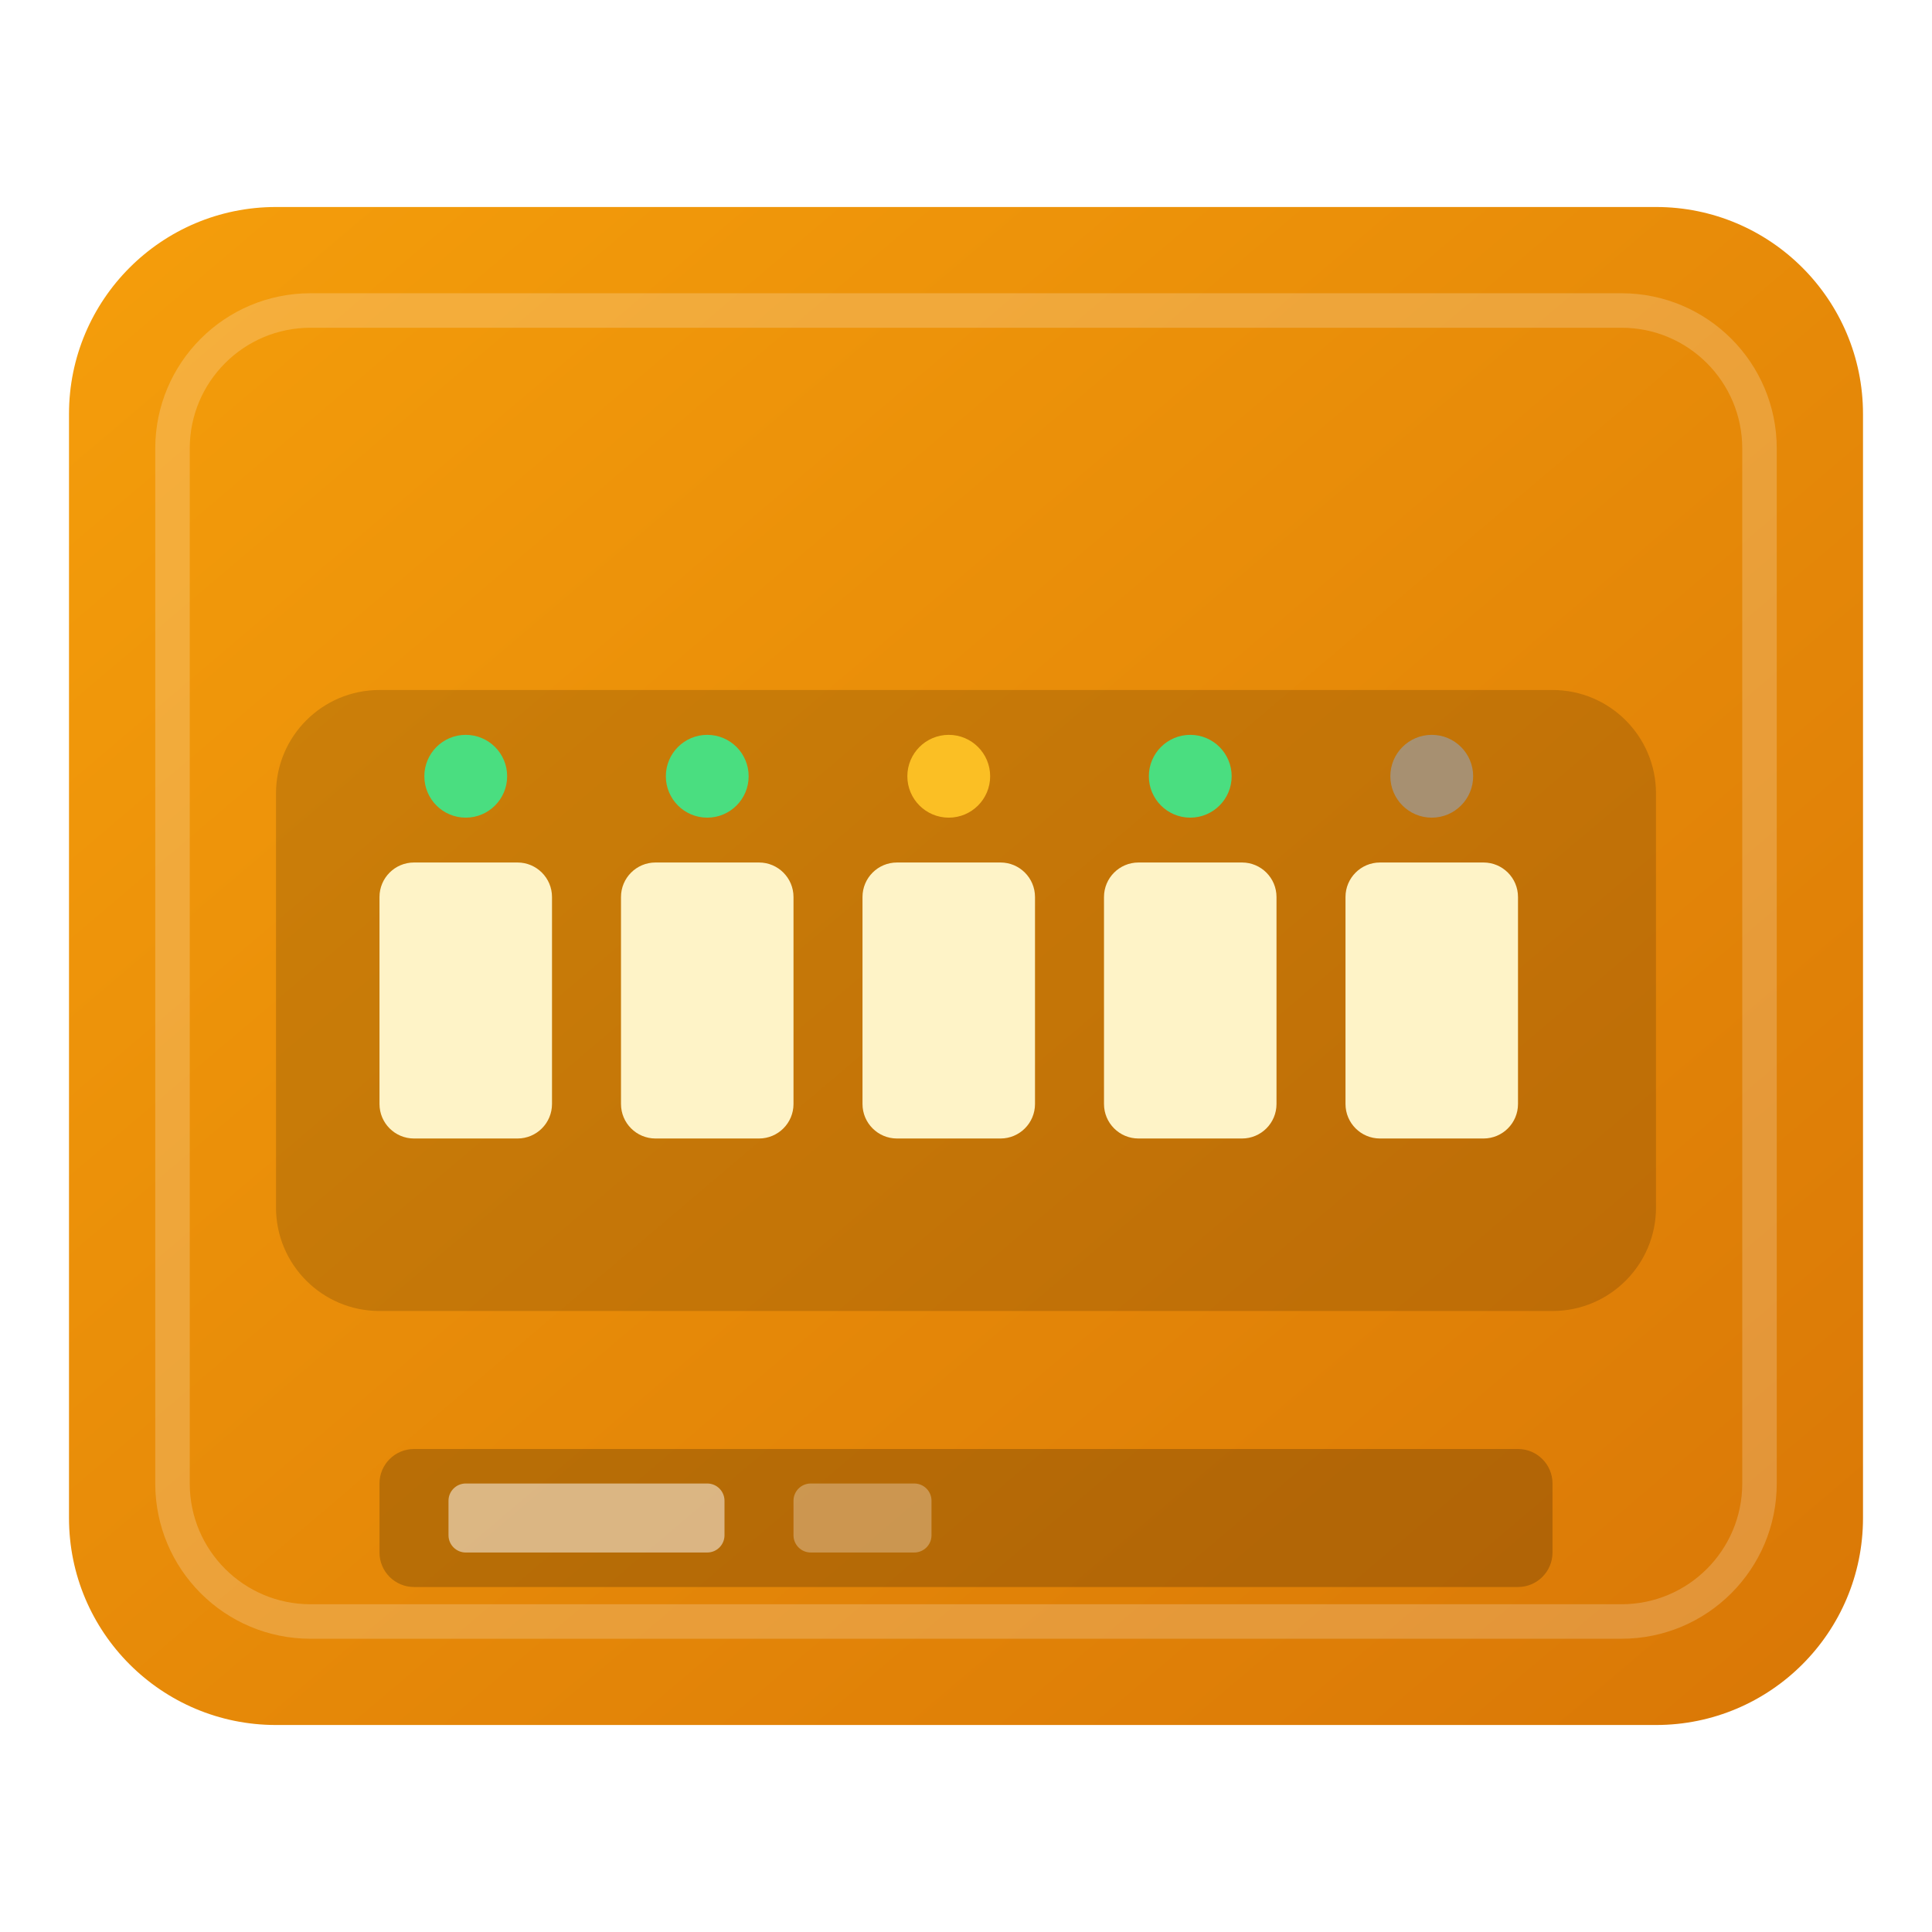
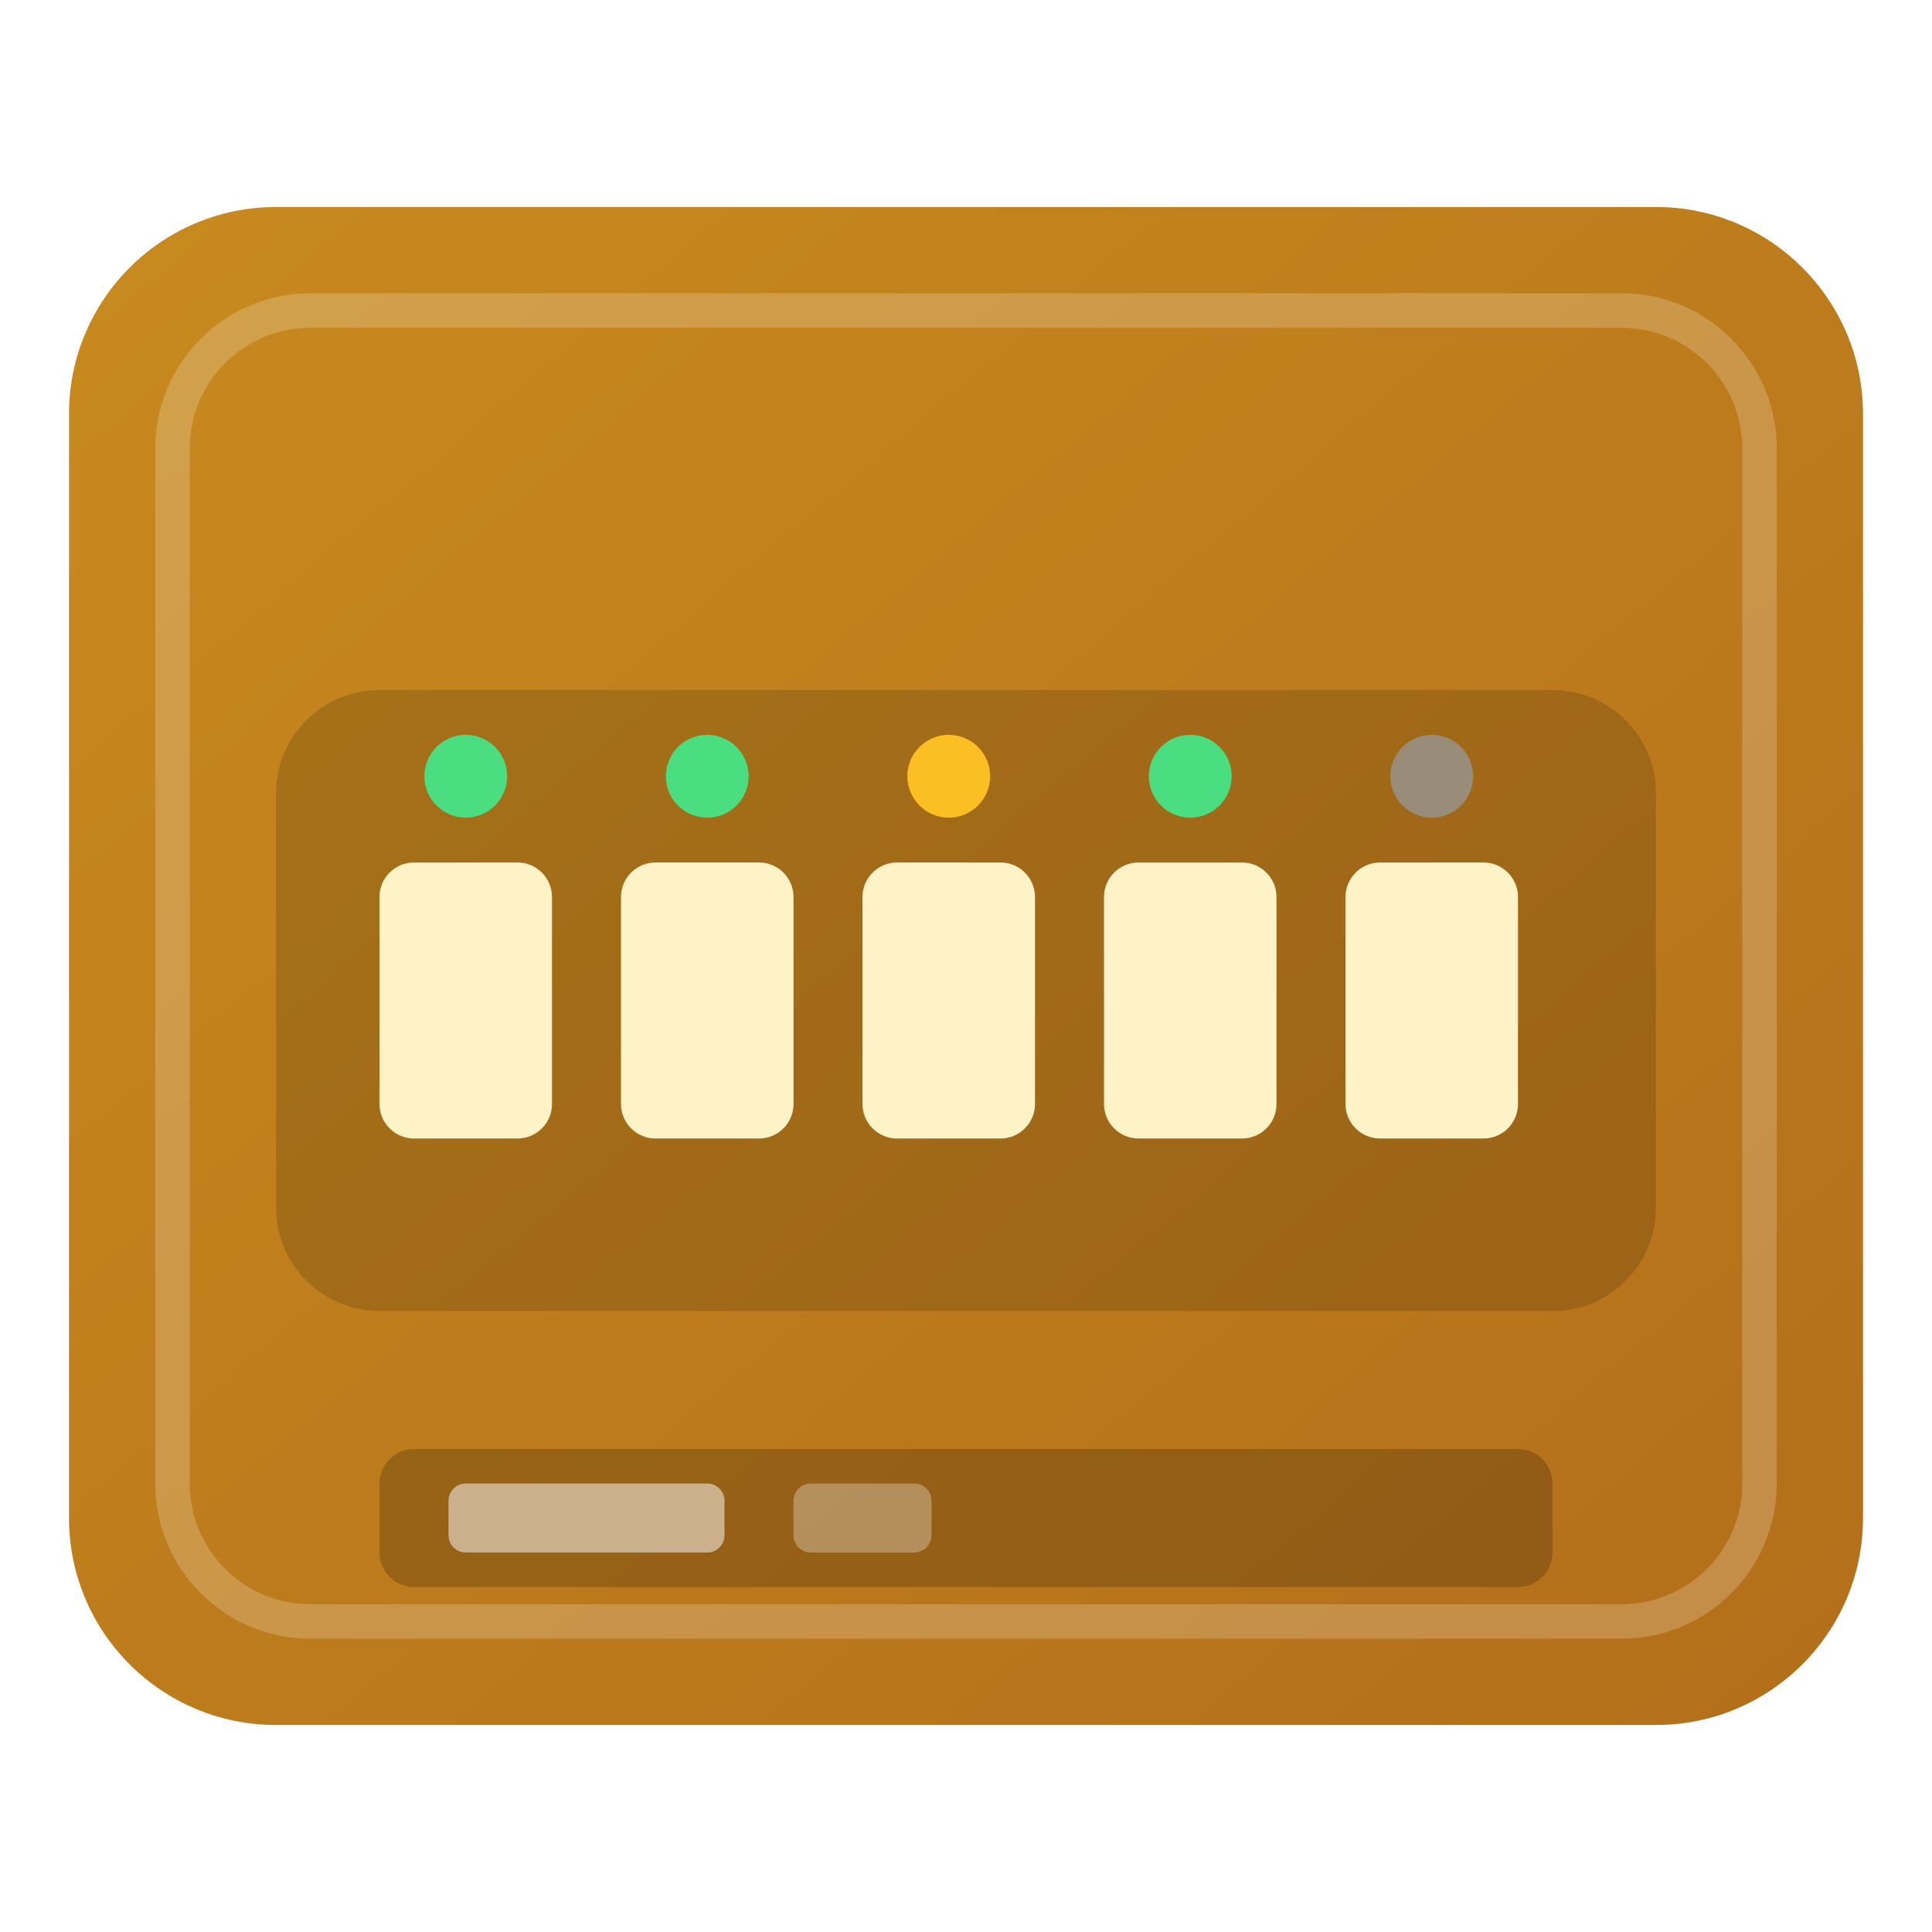
<svg xmlns="http://www.w3.org/2000/svg" viewBox="4 4 56 56" role="img">
  <defs>
    <linearGradient id="ov-switchGrad" x1="0%" y1="0%" x2="100%" y2="100%">
-       <stop offset="0%" style="stop-color:#f59e0b;stop-opacity:1" />
-       <stop offset="100%" style="stop-color:#d97706;stop-opacity:1" />
+       <stop offset="0%" style="stop-color:#c88b1e;stop-opacity:1" />
+       <stop offset="100%" style="stop-color:#b36e1a;stop-opacity:1" />
    </linearGradient>
  </defs>
  <rect x="6" y="10" width="52" height="44" rx="6" fill="url(#ov-switchGrad)" />
  <rect x="9" y="13" width="46" height="38" rx="4" fill="none" stroke="rgba(255,255,255,0.2)" stroke-width="1" />
  <rect x="12" y="24" width="40" height="18" rx="3" fill="rgba(0,0,0,0.15)" />
  <g fill="#fef3c7">
    <rect x="15" y="29" width="5" height="8" rx="1" />
    <rect x="22" y="29" width="5" height="8" rx="1" />
    <rect x="29" y="29" width="5" height="8" rx="1" />
    <rect x="36" y="29" width="5" height="8" rx="1" />
    <rect x="43" y="29" width="5" height="8" rx="1" />
  </g>
  <g>
    <circle cx="17.5" cy="26.5" r="1.2" fill="#4ade80" />
    <circle cx="24.5" cy="26.5" r="1.2" fill="#4ade80" />
    <circle cx="31.5" cy="26.5" r="1.2" fill="#fbbf24" />
    <circle cx="38.5" cy="26.5" r="1.2" fill="#4ade80" />
    <circle cx="45.5" cy="26.5" r="1.2" fill="#94a3b8" opacity="0.6" />
  </g>
  <rect x="15" y="46" width="34" height="4" rx="1" fill="rgba(0,0,0,0.2)" />
  <rect x="17" y="47" width="8" height="2" rx="0.5" fill="rgba(255,255,255,0.5)" />
  <rect x="27" y="47" width="4" height="2" rx="0.5" fill="rgba(255,255,255,0.3)" />
</svg>
